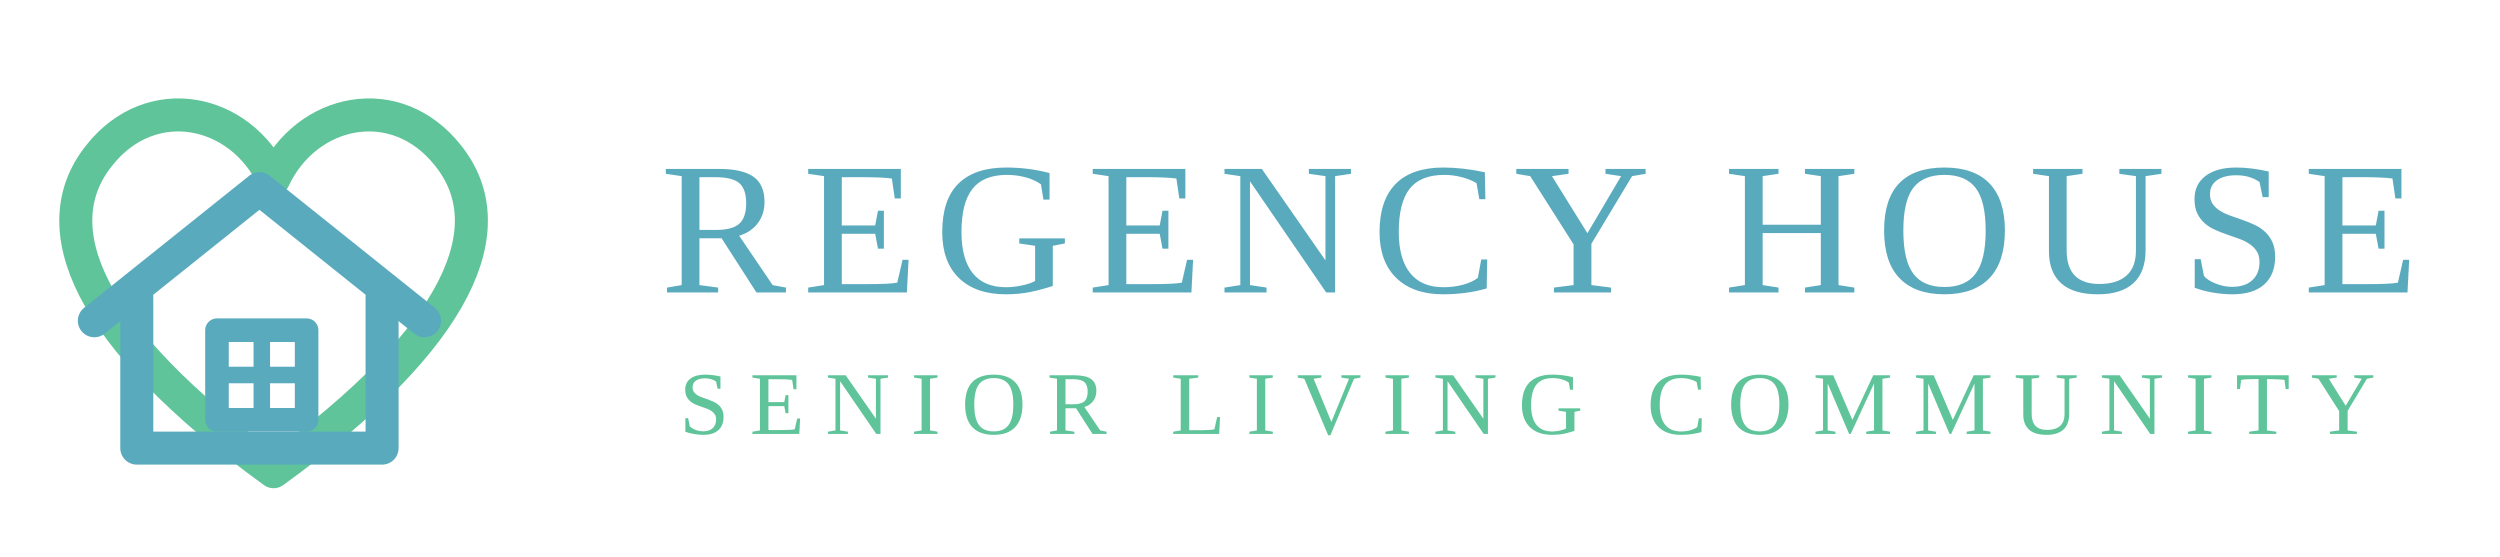
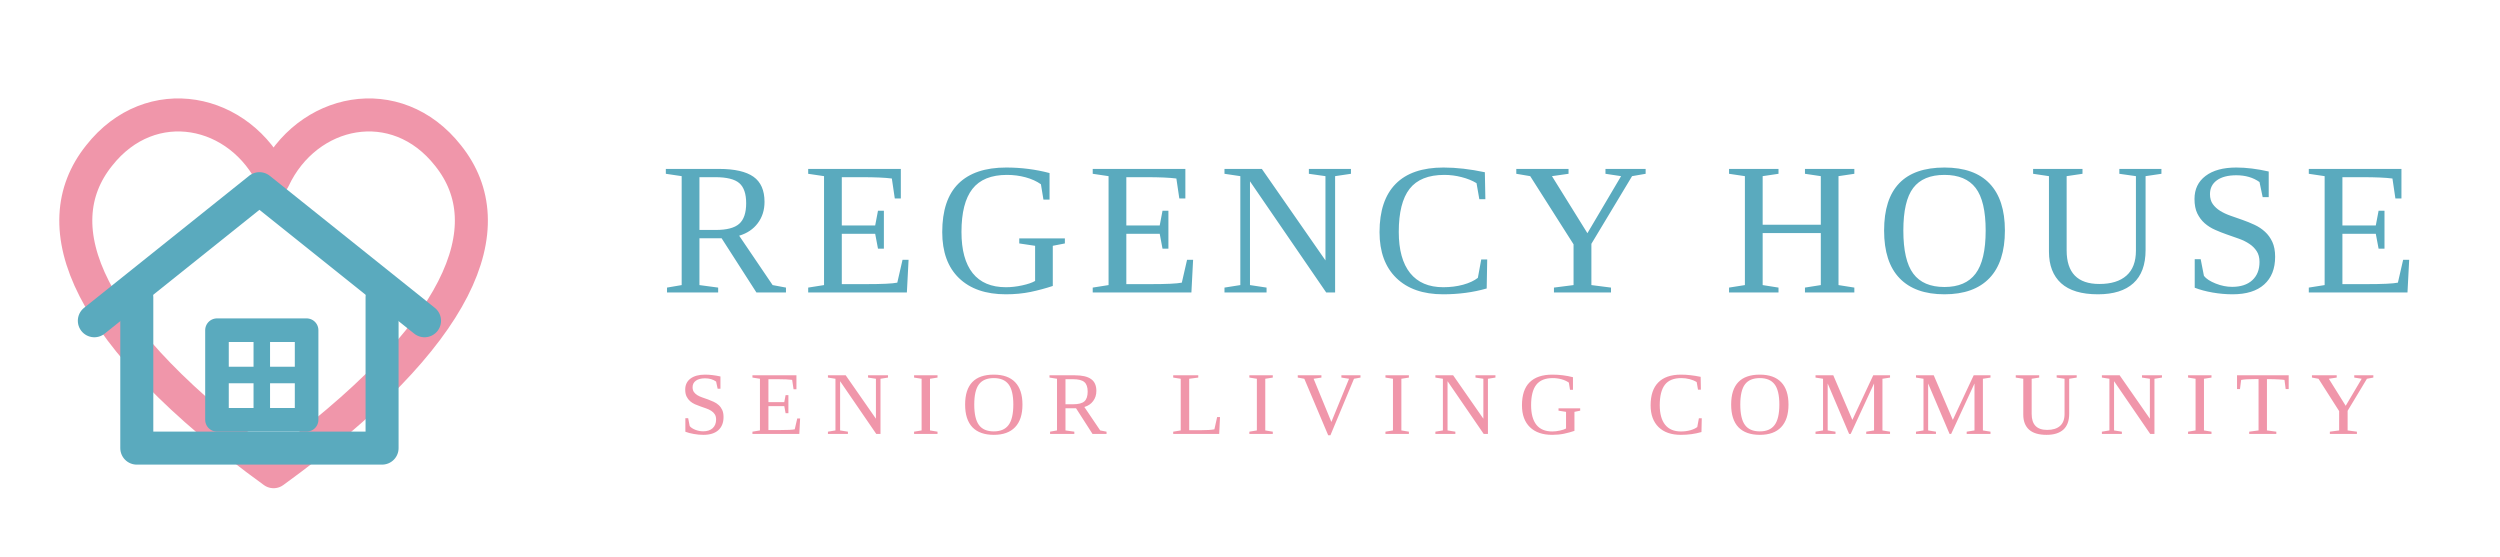
<svg xmlns="http://www.w3.org/2000/svg" viewBox="0 0 530 118" role="img" aria-label="Regency House — Senior Living Community">
  <g fill="none" stroke-linecap="round" stroke-linejoin="round">
-     <path d="M58 100 C 18 71 9 48 21 33 C 32 19 51 23 58 38 C 65 23 84 19 95 33 C 107 48 98 71 58 100 Z" stroke="#5fc49a" stroke-width="7" />
+     <path d="M58 100 C 18 71 9 48 21 33 C 32 19 51 23 58 38 C 65 23 84 19 95 33 C 107 48 98 71 58 100 Z" stroke="#f096aa" stroke-width="7" />
    <path d="M20 68 L55 40 L90 68" stroke="#5aaabe" stroke-width="7" />
    <path d="M29 63 L29 95 L81 95 L81 63" stroke="#5aaabe" stroke-width="7" />
    <rect x="46" y="70" width="19" height="19" stroke="#5aaabe" stroke-width="5" />
    <path d="M55.5 70 L55.5 89 M46 79.5 L65 79.5" stroke="#5aaabe" stroke-width="3.5" />
  </g>
  <text x="140" y="62" font-family="Georgia, 'Times New Roman', serif" font-size="40" fill="#5aaabe" letter-spacing="3.5">REGENCY HOUSE</text>
-   <text x="144" y="92" font-family="Georgia, 'Times New Roman', serif" font-size="19" fill="#5fc49a" letter-spacing="4.4">SENIOR LIVING COMMUNITY</text>
+   <text x="144" y="92" font-family="Georgia, 'Times New Roman', serif" font-size="19" fill="#f096aa" letter-spacing="4.4">SENIOR LIVING COMMUNITY</text>
</svg>
